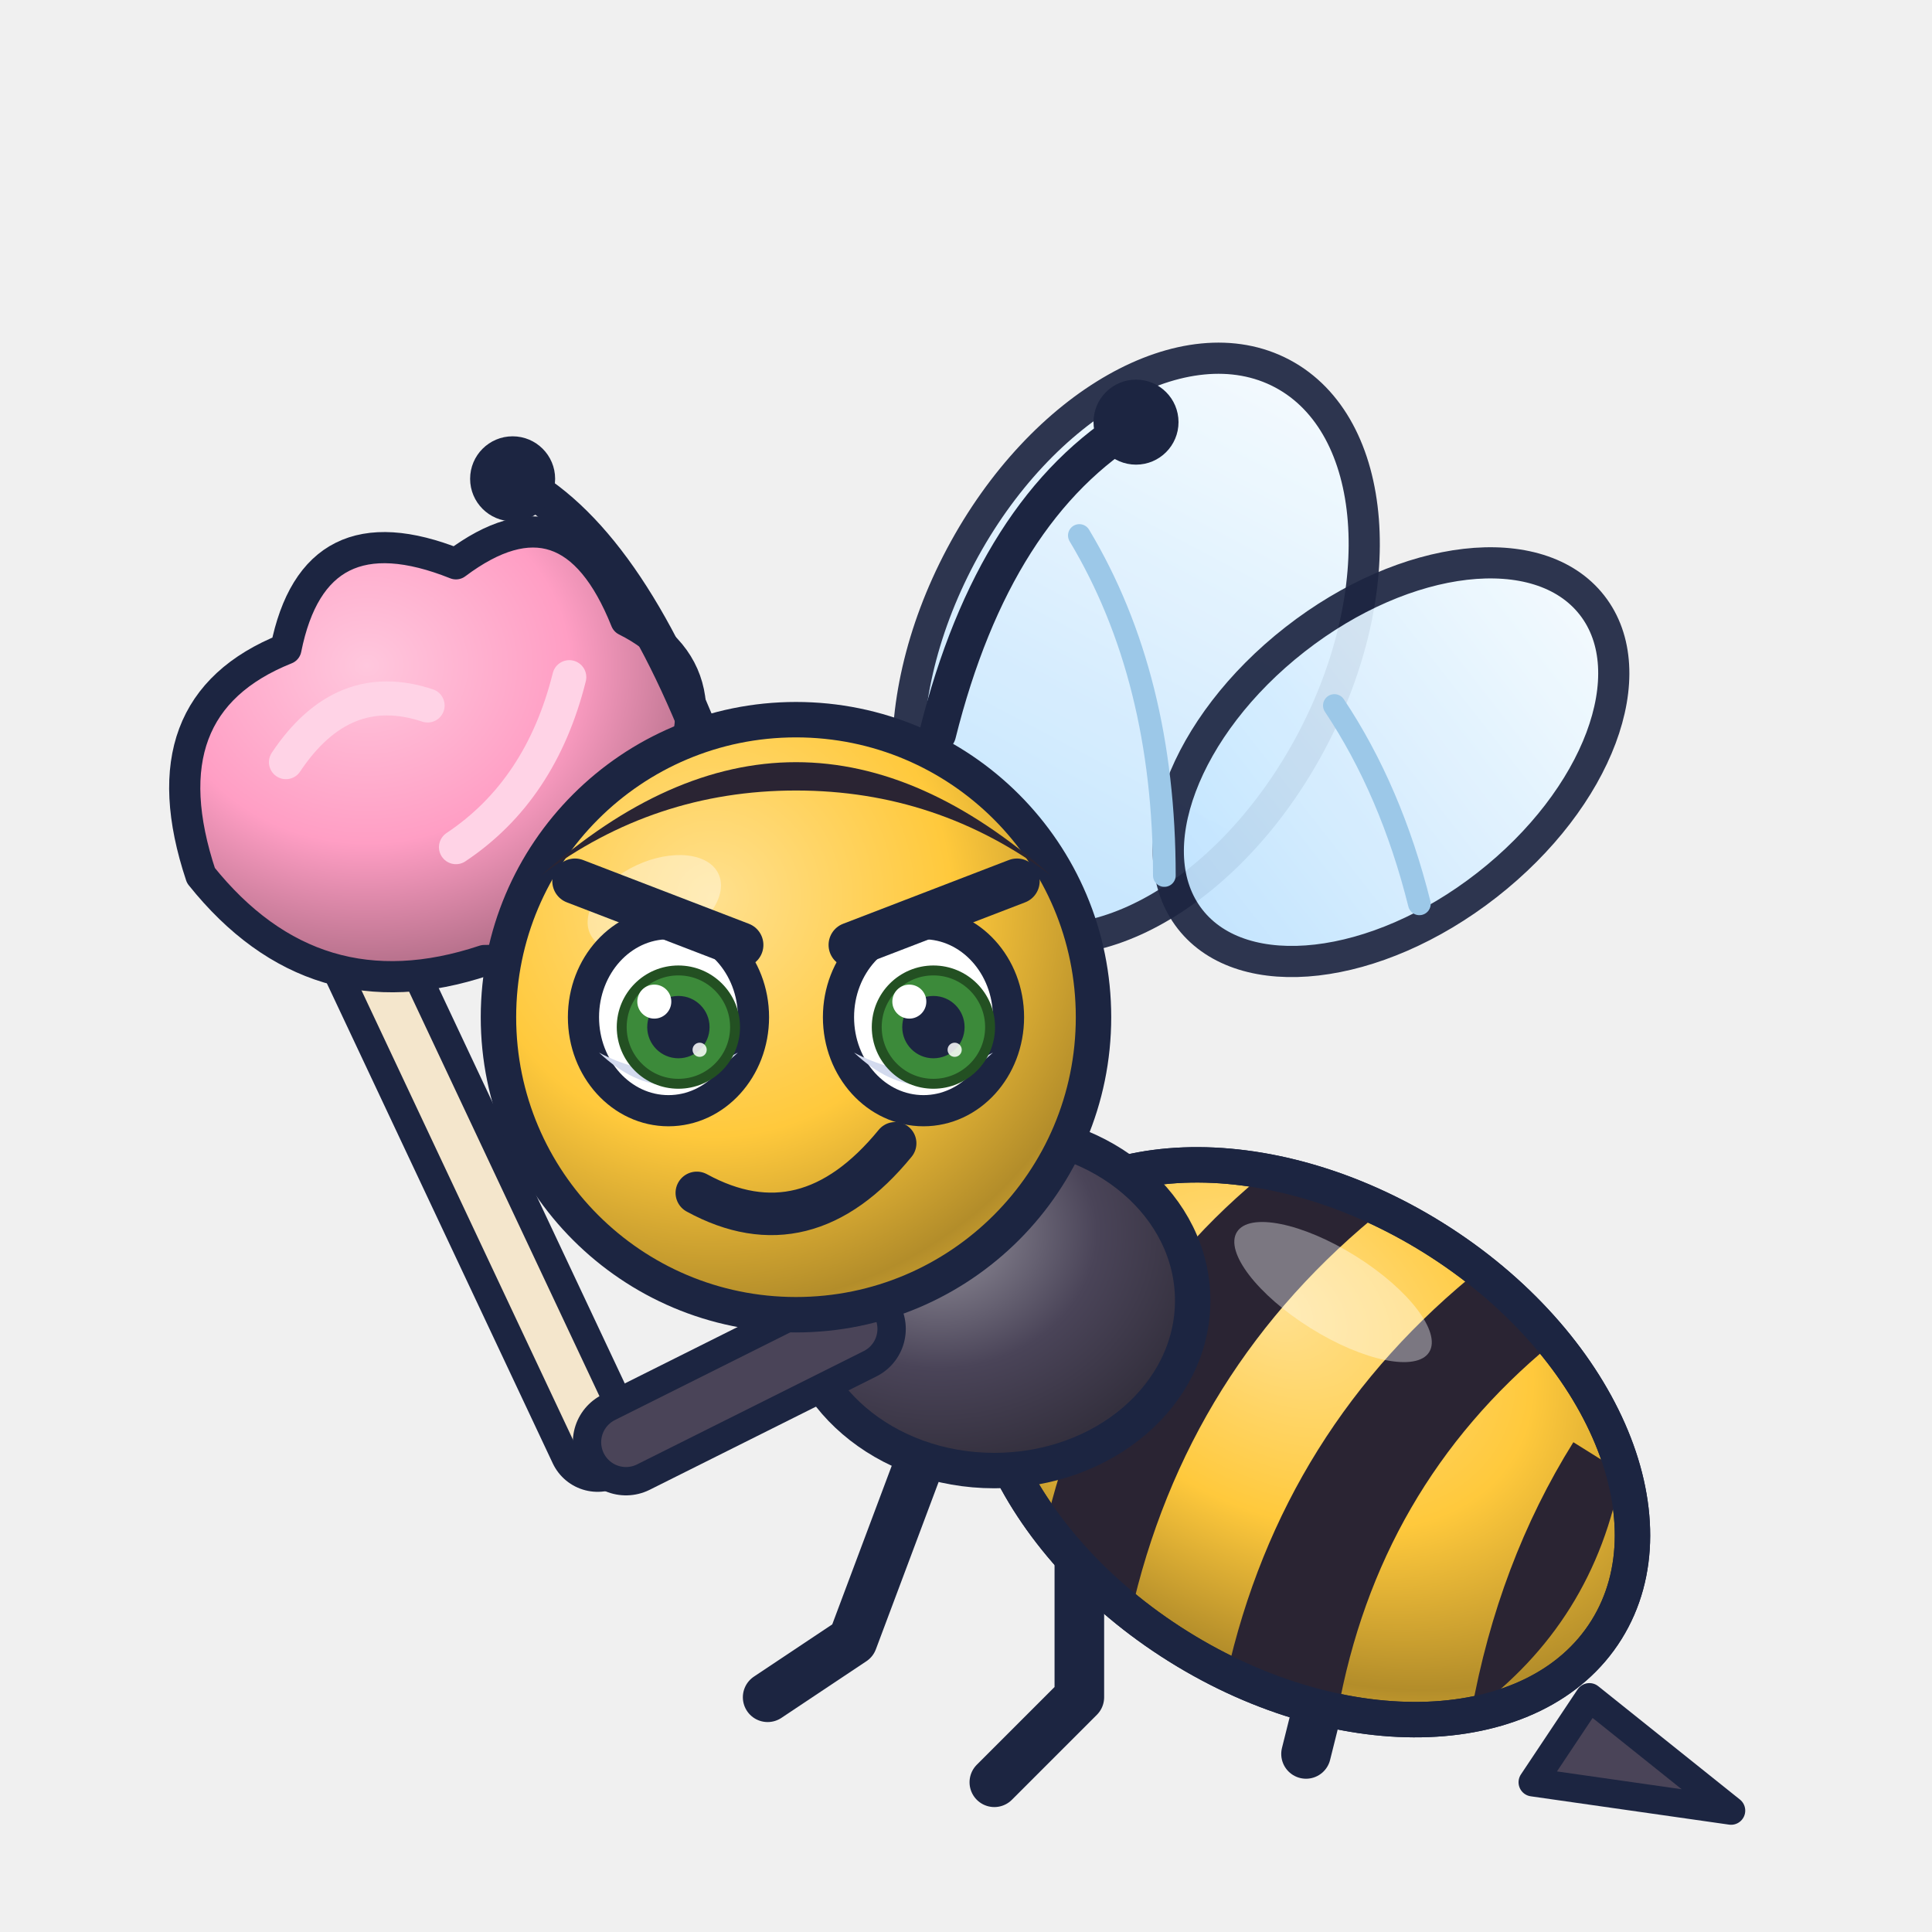
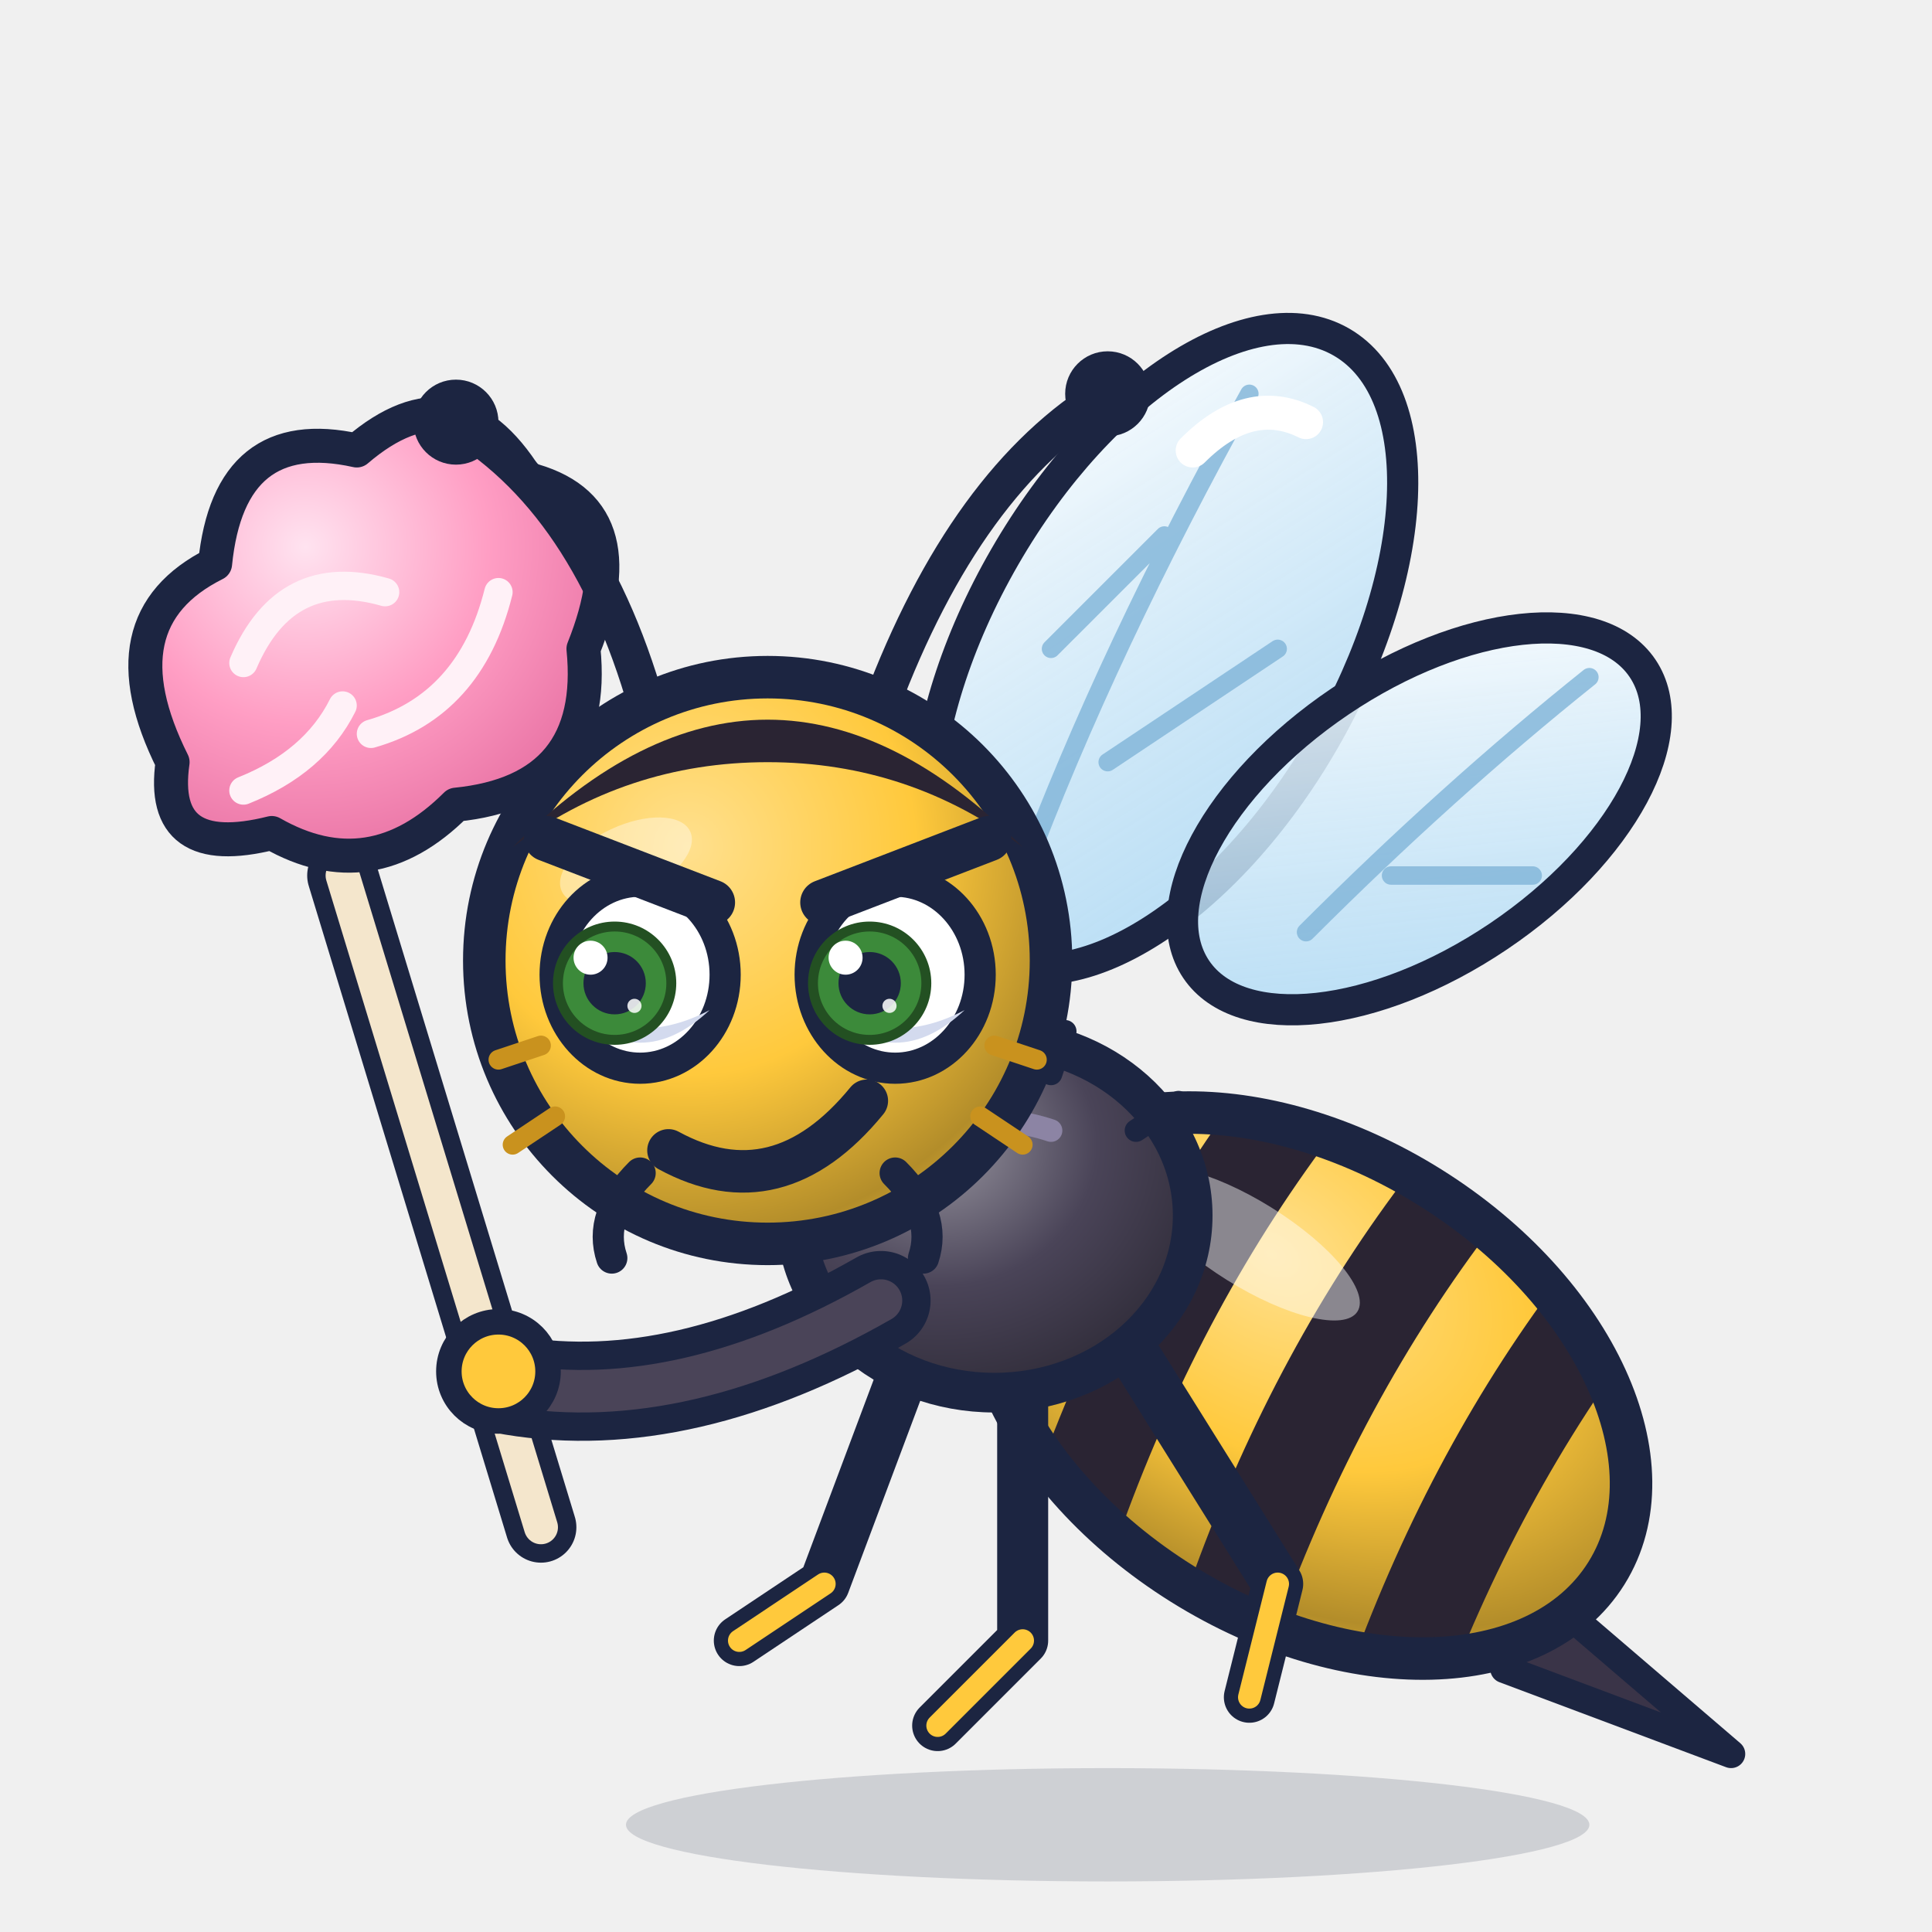
<svg viewBox="0 0 120 120" aria-hidden="true">
  <defs>
    <radialGradient id="mjahrmarktwespe_0" cx="36%" cy="30%" r="80%">
      <stop offset="0" stop-color="#ffe08e" />
      <stop offset=".5" stop-color="#FFC93C" />
      <stop offset=".86" stop-color="#b38d2a" />
      <stop offset="1" stop-color="#dbad34" />
    </radialGradient>
-     <linearGradient id="mjahrmarktwespe_1" x1="0" y1="0" x2="0" y2="1">
-       <stop offset="0" stop-color="#F4FBFF" />
-       <stop offset="1" stop-color="#BFE3FF" />
+     <linearGradient id="mjahrmarktwespe_1" x1="0" y1="0" x2="1" y2="1">
+       <stop offset="0" stop-color="#FFFFFF" stop-opacity="0.95" />
+       <stop offset="1" stop-color="#9FD4F5" stop-opacity="0.75" />
    </linearGradient>
    <radialGradient id="mjahrmarktwespe_2" cx="36%" cy="30%" r="80%">
-       <stop offset="0" stop-color="#ffc7dd" />
-       <stop offset=".5" stop-color="#FF9EC4" />
-       <stop offset=".86" stop-color="#b36f89" />
-       <stop offset="1" stop-color="#db88a9" />
-     </radialGradient>
-     <radialGradient id="mjahrmarktwespe_3" cx="36%" cy="30%" r="80%">
      <stop offset="0" stop-color="#96939e" />
      <stop offset=".5" stop-color="#4A4458" />
      <stop offset=".86" stop-color="#34303e" />
      <stop offset="1" stop-color="#403a4c" />
    </radialGradient>
+     <clipPath id="mjahrmarktwespe_3">
+       <ellipse cx="84" cy="82" rx="25" ry="16.5" transform="rotate(32 84 82)" />
+     </clipPath>
+     <radialGradient id="mjahrmarktwespe_4" cx=".35" cy=".3" r=".8">
+       <stop offset="0" stop-color="#FFE3F0" />
+       <stop offset="0.5" stop-color="#FF9EC4" />
+       <stop offset="1" stop-color="#E46A9E" />
+     </radialGradient>
  </defs>
  <g transform="translate(7.2 13.9) scale(0.88)">
-     <path d="M34 86 L18 52" fill="none" stroke="#1C2541" stroke-width="7" stroke-linecap="round" stroke-linejoin="round" />
-     <path d="M34 86 L18 52" fill="none" stroke="#F4E6CC" stroke-width="3" stroke-linecap="round" stroke-linejoin="round" />
-     <path d="M6 46 Q2 34 12 30 Q14 20 24 24 Q32 18 36 28 Q44 32 38 42 Q38 52 26 52 Q14 56 6 46 Z" fill="url(#mjahrmarktwespe_2)" stroke="#1C2541" stroke-width="2.20" stroke-linejoin="round" stroke-linecap="round" />
-     <path d="M12 38 Q16 32 22 34 M24 44 Q30 40 32 32" fill="none" stroke="#FFD3E6" stroke-width="2.4" stroke-linecap="round" />
-     <ellipse cx="72" cy="30" rx="14" ry="22" fill="url(#mjahrmarktwespe_1)" stroke="#1C2541" stroke-width="2.20" stroke-linejoin="round" stroke-linecap="round" opacity=".92" transform="rotate(28 72 30)" />
-     <ellipse cx="90" cy="38" rx="11" ry="18" fill="url(#mjahrmarktwespe_1)" stroke="#1C2541" stroke-width="2.20" stroke-linejoin="round" stroke-linecap="round" opacity=".92" transform="rotate(52 90 38)" />
-     <path d="M68 22 Q74 32 74 46 M86 34 Q90 40 92 48" fill="none" stroke="#9CC8E8" stroke-width="1.6" stroke-linecap="round" />
-     <path d="M58 84 L52 100 L46 104 M68 86 L68 104 L62 110 M78 84 L86 100 L84 108" fill="none" stroke="#1C2541" stroke-width="3.5" stroke-linecap="round" stroke-linejoin="round" />
-     <path d="M104 104 L114 112 L100 110 Z" fill="#4A4458" stroke="#1C2541" stroke-width="2.00" stroke-linejoin="round" stroke-linecap="round" />
-     <g transform="rotate(32 84 86)">
-       <ellipse cx="84" cy="86" rx="25" ry="17" fill="url(#mjahrmarktwespe_0)" stroke="#1C2541" stroke-width="2.50" stroke-linejoin="round" stroke-linecap="round" />
-       <path d="M72 70 Q66 86 72 102 L80 103 Q74 86 80 69 Z M88 69 Q82 86 88 103 L96 101 Q90 86 95 71 Z" fill="#2A2433" />
-       <path d="M104 76 Q108 86 104 96 Q100 86 100 76 Z" fill="#2A2433" />
-       <ellipse cx="84" cy="86" rx="25" ry="17" fill="none" stroke="#1C2541" stroke-width="2.50" stroke-linejoin="round" stroke-linecap="round" />
-       <ellipse cx="80" cy="76" rx="8" ry="3" fill="#fff" opacity=".38" />
+     <ellipse cx="70" cy="113" rx="34" ry="4" fill="#1C2541" opacity=".16" />
+     <ellipse cx="74" cy="30" rx="13" ry="25" fill="url(#mjahrmarktwespe_1)" stroke="#1C2541" stroke-width="2.20" stroke-linejoin="round" stroke-linecap="round" transform="rotate(30 74 30)" />
+     <ellipse cx="92" cy="42" rx="10" ry="19" fill="url(#mjahrmarktwespe_1)" stroke="#1C2541" stroke-width="2.20" stroke-linejoin="round" stroke-linecap="round" transform="rotate(56 92 42)" />
+     <path d="M64 46 Q70 30 80 12 M70 38 L82 30 M66 30 L74 22 M84 50 Q94 40 104 32 M90 46 L100 46" fill="none" stroke="#7FB4D8" stroke-width="1.3" stroke-linecap="round" opacity=".8" />
+     <path d="M76 16 Q80 12 84 14" fill="none" stroke="#fff" stroke-width="2.4" stroke-linecap="round" />
+     <path d="M100 96 L114 108 L98 102 Z" fill="#3A3448" stroke="#1C2541" stroke-width="2.00" stroke-linejoin="round" stroke-linecap="round" />
+     <ellipse cx="84" cy="82" rx="25" ry="16.5" fill="url(#mjahrmarktwespe_0)" transform="rotate(32 84 82)" />
+     <g clip-path="url(#mjahrmarktwespe_3)" fill="#2A2433">
+       <path d="M72 50 q-8 30 4 64 l7 0 q-12 -34 -4 -64 Z" transform="rotate(32 84 82)" />
+       <path d="M85 50 q-8 30 4 64 l7 0 q-12 -34 -4 -64 Z" transform="rotate(32 84 82)" />
+       <path d="M98 50 q-8 30 4 64 l7 0 q-12 -34 -4 -64 Z" transform="rotate(32 84 82)" />
    </g>
-     <ellipse cx="62" cy="76" rx="14" ry="12" fill="url(#mjahrmarktwespe_3)" stroke="#1C2541" stroke-width="2.50" stroke-linejoin="round" stroke-linecap="round" />
-     <path d="M52 78 L36 86" fill="none" stroke="#1C2541" stroke-width="7.5" stroke-linecap="round" stroke-linejoin="round" />
-     <path d="M52 78 L36 86" fill="none" stroke="#4A4458" stroke-width="3.5" stroke-linecap="round" stroke-linejoin="round" />
-     <path d="M42 38 Q36 22 28 18 M58 36 Q62 20 72 14" fill="none" stroke="#1C2541" stroke-width="2.60" stroke-linejoin="round" stroke-linecap="round" />
-     <circle cx="28" cy="18" r="3" fill="#1C2541" />
-     <circle cx="72" cy="14" r="3" fill="#1C2541" />
-     <circle cx="48" cy="56" r="21" fill="url(#mjahrmarktwespe_0)" stroke="#1C2541" stroke-width="2.50" stroke-linejoin="round" stroke-linecap="round" />
-     <path d="M30 46 Q48 30 66 46 Q58 40 48 40 Q38 40 30 46 Z" fill="#2A2433" />
-     <ellipse cx="38" cy="48" rx="5" ry="3" fill="#fff" opacity=".38" transform="rotate(-25 38 48)" />
-     <ellipse cx="39" cy="56" rx="6" ry="6.6" fill="#fff" stroke="#1C2541" stroke-width="2.20" stroke-linejoin="round" stroke-linecap="round" />
-     <path d="M34.1 58.5 Q39 63.1 43.9 58.5 Q39 61.1 34.1 58.5 Z" fill="#D3DAEE" />
-     <circle cx="39.7" cy="56.7" r="4" fill="#3C8A3A" stroke="#235022" stroke-width="0.7" />
-     <circle cx="39.7" cy="56.7" r="2.2" fill="#1C2541" />
-     <circle cx="38" cy="54.9" r="1.2" fill="#fff" />
-     <circle cx="41.2" cy="58.3" r="0.5" fill="#fff" opacity=".85" />
-     <path d="M32.4 46.4 L44.1 50.9" fill="none" stroke="#1C2541" stroke-width="3.2" stroke-linecap="round" />
-     <ellipse cx="57" cy="56" rx="6" ry="6.6" fill="#fff" stroke="#1C2541" stroke-width="2.20" stroke-linejoin="round" stroke-linecap="round" />
-     <path d="M52.1 58.5 Q57 63.1 61.9 58.5 Q57 61.1 52.1 58.5 Z" fill="#D3DAEE" />
-     <circle cx="57.7" cy="56.7" r="4" fill="#3C8A3A" stroke="#235022" stroke-width="0.7" />
-     <circle cx="57.7" cy="56.7" r="2.2" fill="#1C2541" />
-     <circle cx="56" cy="54.9" r="1.2" fill="#fff" />
-     <circle cx="59.2" cy="58.3" r="0.5" fill="#fff" opacity=".85" />
-     <path d="M63.6 46.4 L51.9 50.9" fill="none" stroke="#1C2541" stroke-width="3.2" stroke-linecap="round" />
-     <path d="M41 68.4 Q48.7 72.6 55 64.9" fill="none" stroke="#1C2541" stroke-width="3.00" stroke-linejoin="round" stroke-linecap="round" />
+     <ellipse cx="84" cy="82" rx="25" ry="16.5" fill="none" stroke="#1C2541" stroke-width="3.00" stroke-linejoin="round" stroke-linecap="round" transform="rotate(32 84 82)" />
+     <ellipse cx="80" cy="72" rx="9" ry="3" fill="#fff" opacity=".45" transform="rotate(32 80 72)" />
+     <path d="M56 80 L50 96 L44 100 M64 82 L64 100 L58 106 M72 80 L82 96 L80 104" fill="none" stroke="#1C2541" stroke-width="3.6" stroke-linecap="round" stroke-linejoin="round" />
+     <path d="M50 96 L44 100 M64 100 L58 106 M82 96 L80 104" fill="none" stroke="#FFC93C" stroke-width="1.6" stroke-linecap="round" />
+     <ellipse cx="62" cy="70" rx="14" ry="12.5" fill="url(#mjahrmarktwespe_2)" stroke="#1C2541" stroke-width="2.80" stroke-linejoin="round" stroke-linecap="round" />
+     <path d="M54 62 l-1 -3 M60 59 l0 -3 M66 60 l1 -3 M72 64 l3 -2" fill="none" stroke="#1C2541" stroke-width="1.60" stroke-linejoin="round" stroke-linecap="round" />
+     <path d="M55 66 Q60 62 66 64" fill="none" stroke="#8C84A4" stroke-width="1.6" stroke-linecap="round" />
+     <path d="M30 92 L16 46" stroke="#1C2541" stroke-width="5" stroke-linecap="round" />
+     <path d="M30 92 L16 46" stroke="#F4E6CC" stroke-width="2.4" stroke-linecap="round" />
+     <path d="M4 38 Q-1 28 7 24 Q8 14 17 16 Q24 10 29 18 Q37 20 33 30 Q34 40 24 41 Q18 47 11 43 Q3 45 4 38 Z" fill="url(#mjahrmarktwespe_4)" stroke="#1C2541" stroke-width="2.40" stroke-linejoin="round" stroke-linecap="round" />
+     <path d="M9 31 Q12 24 19 26 M18 36 Q25 34 27 26 M9 40 Q14 38 16 34" fill="none" stroke="#FFF1F7" stroke-width="2" stroke-linecap="round" />
+     <path d="M54 76 Q40 84 28 82" fill="none" stroke="#1C2541" stroke-width="7" stroke-linecap="round" stroke-linejoin="round" />
+     <path d="M54 76 Q40 84 28 82" fill="none" stroke="#4A4458" stroke-width="3" stroke-linecap="round" stroke-linejoin="round" />
+     <circle cx="27" cy="81" r="3.5" fill="#FFC93C" stroke="#1C2541" stroke-width="1.80" stroke-linejoin="round" stroke-linecap="round" />
+     <path d="M38 36 Q34 20 24 14 M54 34 Q60 18 70 12" fill="none" stroke="#1C2541" stroke-width="2.60" stroke-linejoin="round" stroke-linecap="round" />
+     <circle cx="24" cy="14" r="3" fill="#1C2541" />
+     <circle cx="70" cy="12" r="3" fill="#1C2541" />
+     <circle cx="46" cy="52" r="20" fill="url(#mjahrmarktwespe_0)" stroke="#1C2541" stroke-width="3.00" stroke-linejoin="round" stroke-linecap="round" />
+     <path d="M28 44 Q46 26 64 44 Q56 38 46 38 Q36 38 28 44 Z" fill="#2A2433" />
+     <ellipse cx="36" cy="45" rx="5" ry="2.5" fill="#fff" opacity=".38" transform="rotate(-25 36 45)" />
+     <ellipse cx="37" cy="53" rx="6" ry="6.6" fill="#fff" stroke="#1C2541" stroke-width="2.20" stroke-linejoin="round" stroke-linecap="round" />
+     <path d="M32.1 55.5 Q37 60.1 41.9 55.5 Q37 58.1 32.1 55.5 Z" fill="#D3DAEE" />
+     <circle cx="35.2" cy="53.6" r="4" fill="#3C8A3A" stroke="#235022" stroke-width="0.7" />
+     <circle cx="35.2" cy="53.6" r="2.2" fill="#1C2541" />
+     <circle cx="33.5" cy="51.8" r="1.2" fill="#fff" />
+     <circle cx="36.6" cy="55.2" r="0.5" fill="#fff" opacity=".85" />
+     <path d="M30.4 43.4 L42.1 47.9" fill="none" stroke="#1C2541" stroke-width="3.2" stroke-linecap="round" />
+     <ellipse cx="55" cy="53" rx="6" ry="6.6" fill="#fff" stroke="#1C2541" stroke-width="2.20" stroke-linejoin="round" stroke-linecap="round" />
+     <path d="M50.1 55.5 Q55 60.1 59.9 55.5 Q55 58.1 50.1 55.5 Z" fill="#D3DAEE" />
+     <circle cx="53.2" cy="53.6" r="4" fill="#3C8A3A" stroke="#235022" stroke-width="0.7" />
+     <circle cx="53.2" cy="53.6" r="2.2" fill="#1C2541" />
+     <circle cx="51.5" cy="51.8" r="1.2" fill="#fff" />
+     <circle cx="54.6" cy="55.2" r="0.5" fill="#fff" opacity=".85" />
+     <path d="M61.6 43.4 L49.9 47.9" fill="none" stroke="#1C2541" stroke-width="3.2" stroke-linecap="round" />
+     <path d="M39 65.4 Q46.7 69.6 53 61.9" fill="none" stroke="#1C2541" stroke-width="3.00" stroke-linejoin="round" stroke-linecap="round" />
+     <path d="M37 67 Q34 70 35 73 M55 67 Q58 70 57 73" fill="none" stroke="#1C2541" stroke-width="2.20" stroke-linejoin="round" stroke-linecap="round" />
+     <path d="M30 58 l-3 1 M62 58 l3 1 M31 63 l-3 2 M61 63 l3 2" stroke="#C9921E" stroke-width="1.4" stroke-linecap="round" />
  </g>
</svg>
